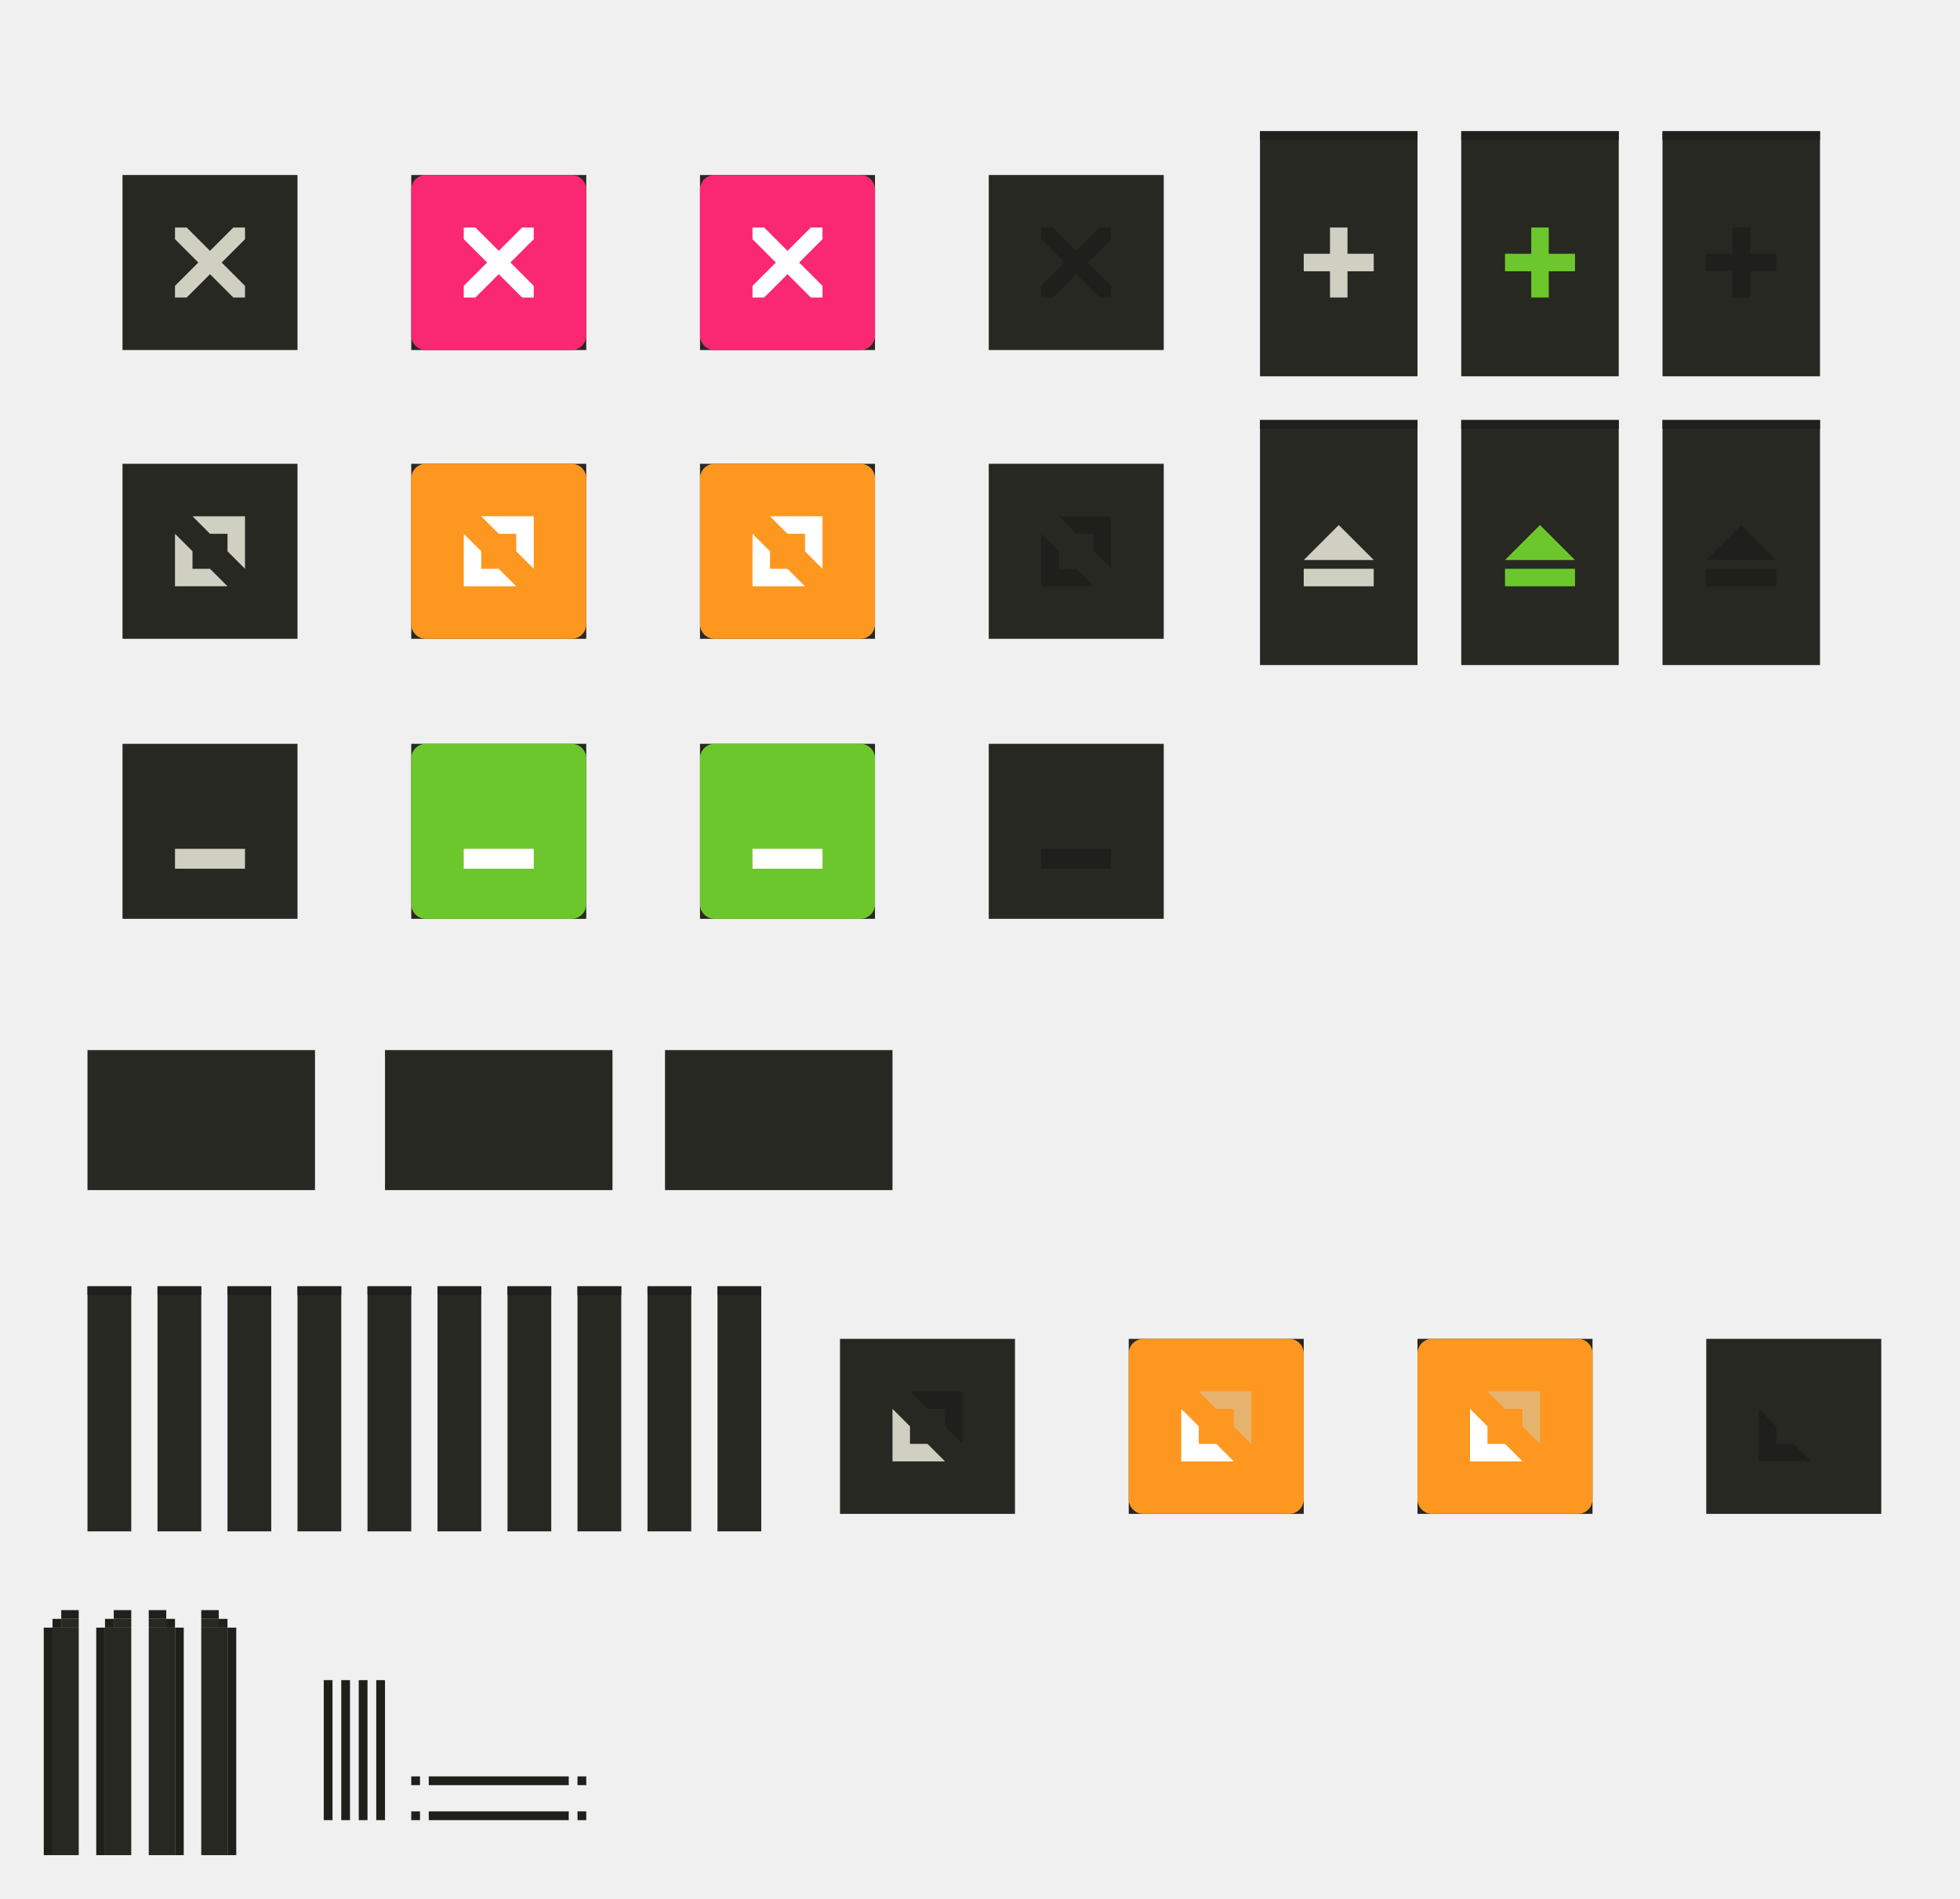
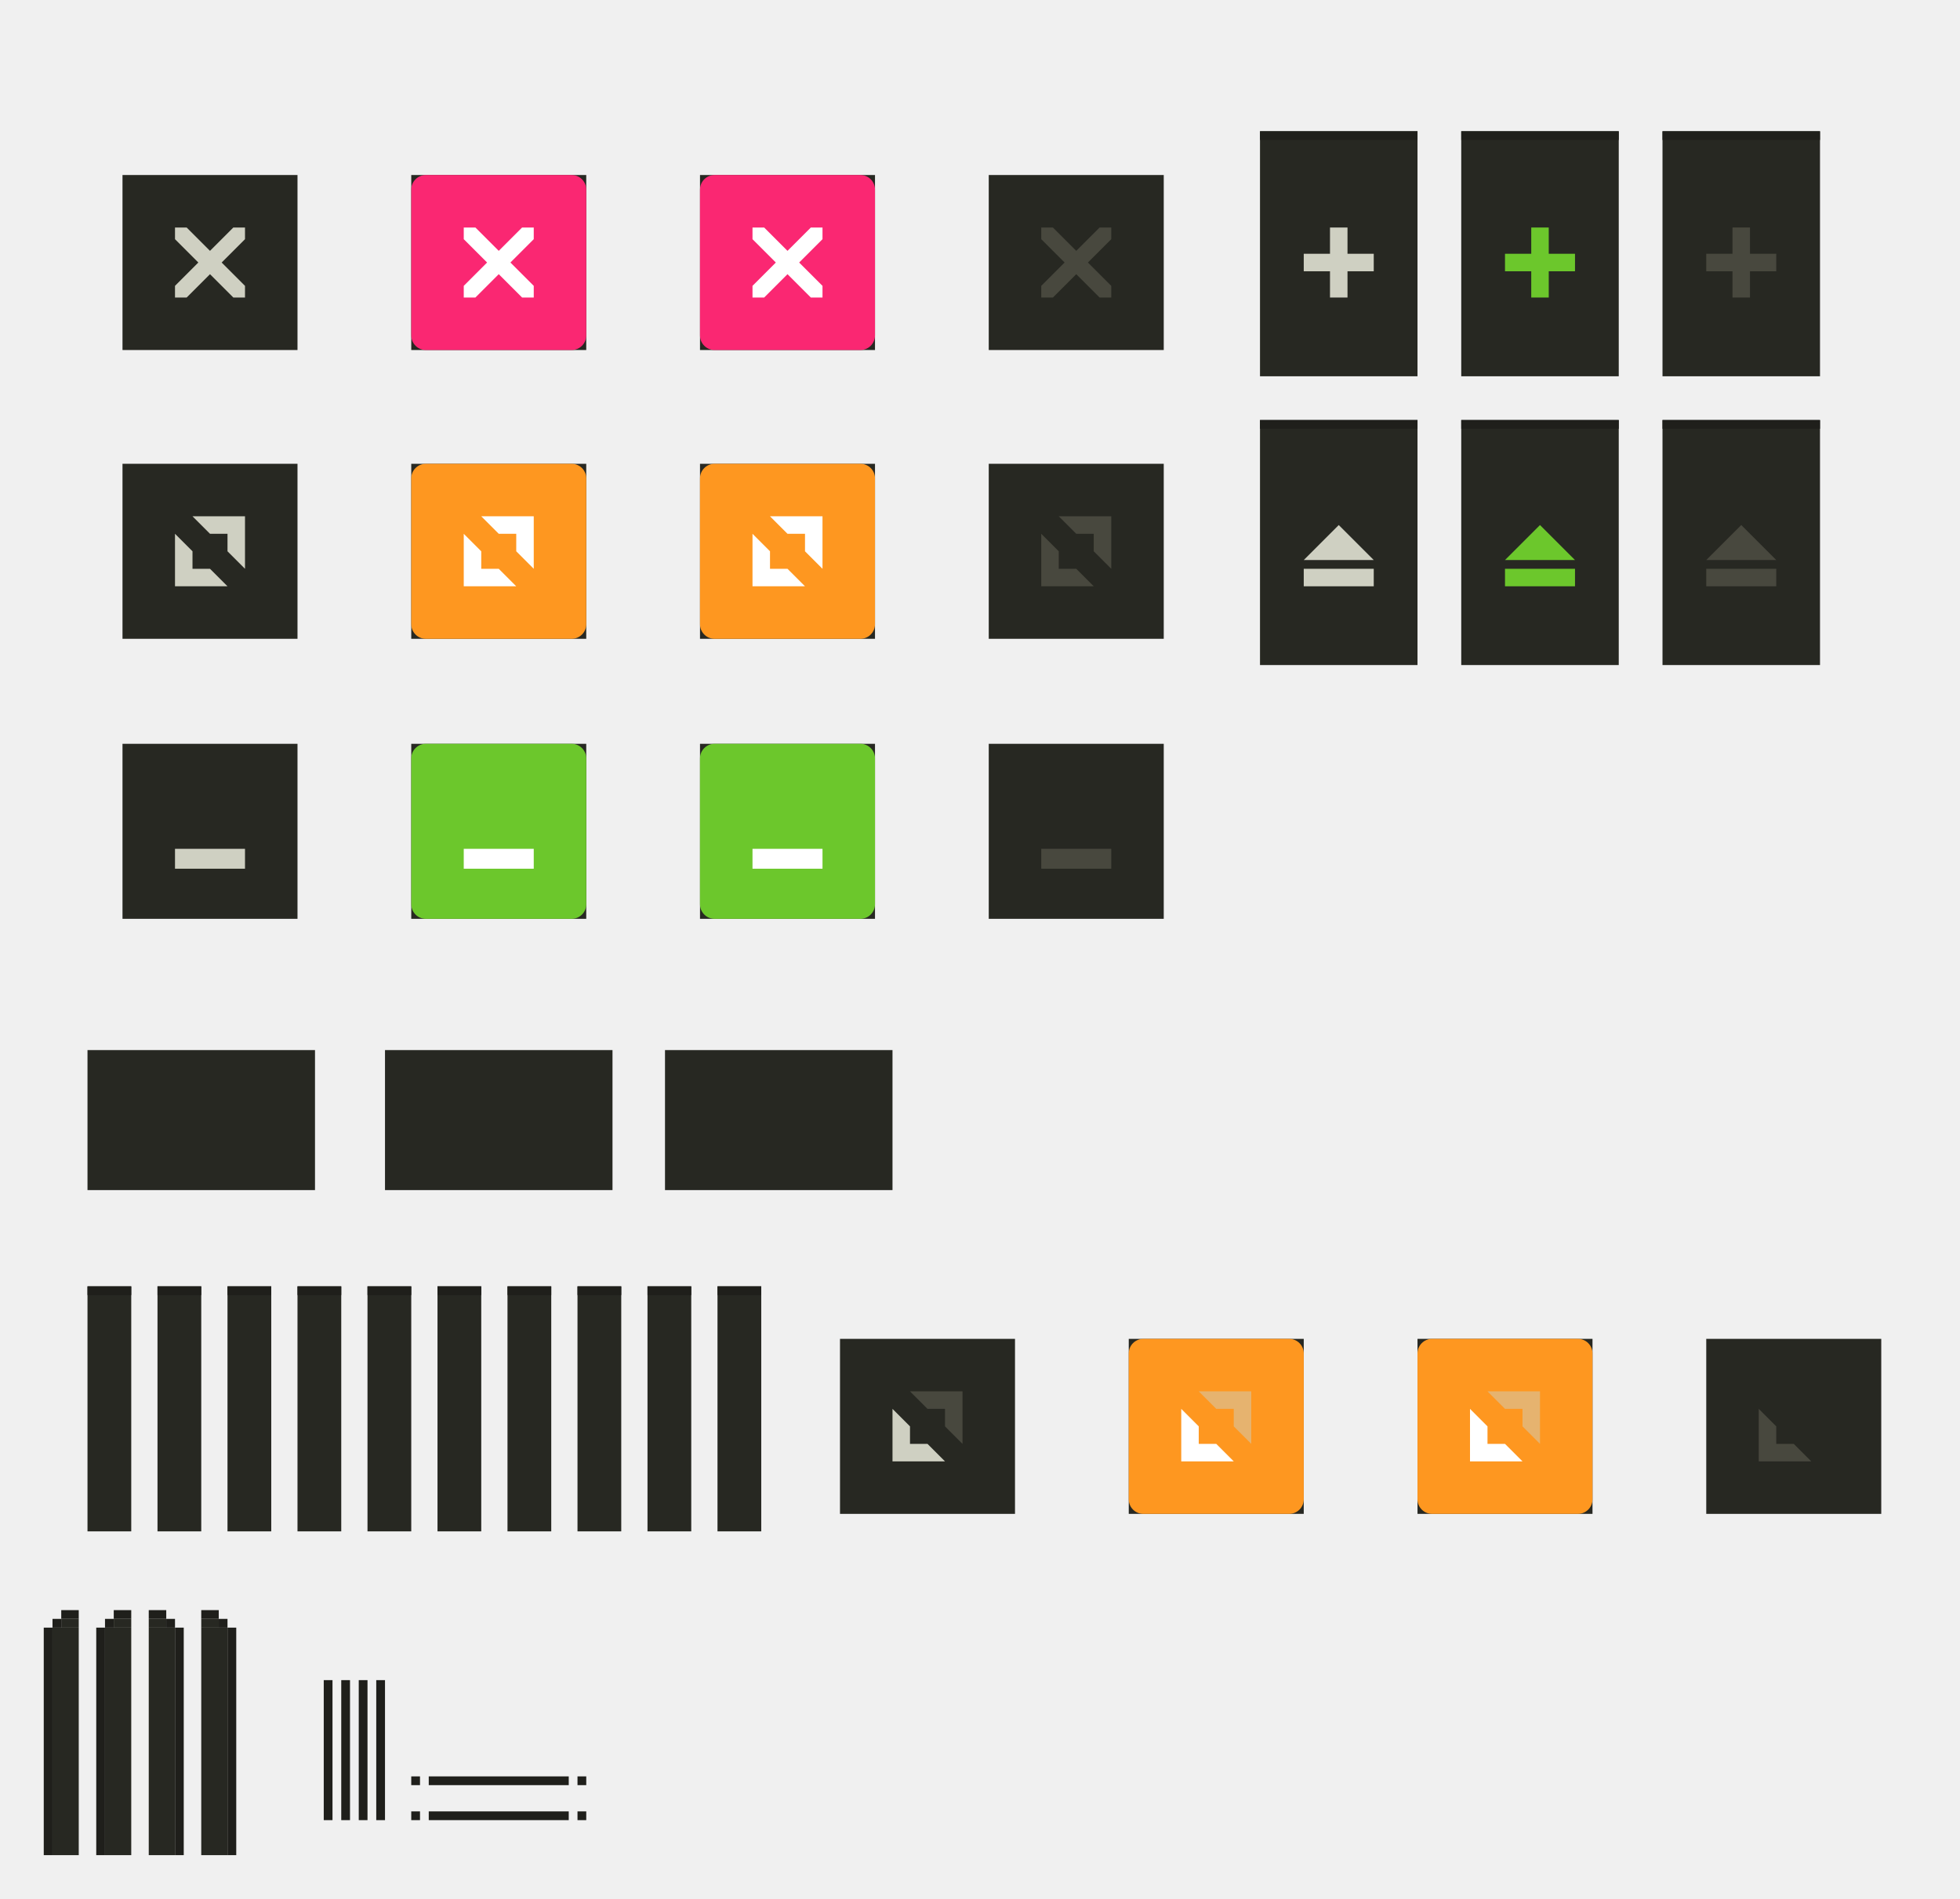
<svg xmlns="http://www.w3.org/2000/svg" xmlns:ns1="http://www.openswatchbook.org/uri/2009/osb" width="224" height="217" viewBox="0 0 224 217" id="svg2" version="1.1">
  <defs id="defs4">
    <linearGradient id="selected_bg_color" ns1:paint="solid">
      <stop style="stop-color:#5294e2;stop-opacity:1;" offset="0" id="stop4407" />
    </linearGradient>
    <linearGradient id="selected_fg_color" ns1:paint="solid">
      <stop style="stop-color:#cfd0c2git;stop-opacity:1;" offset="0" id="stop4402" />
    </linearGradient>
  </defs>
  <g id="layer1" transform="translate(5,-547.3622)">
    <rect y="667.362" x="5" height="16" width="26" id="menu-active" style="opacity:1;fill:#272822;fill-opacity:1;stroke:none;stroke-width:1;stroke-linecap:butt;stroke-linejoin:round;stroke-miterlimit:4;stroke-dasharray:none;stroke-dashoffset:0;stroke-opacity:1" />
    <rect transform="scale(-1,1)" y="739.362" x="-37" height="16" width="1" id="right-active" style="opacity:1;fill:#1f1f1b;fill-opacity:1;stroke:none;stroke-width:1;stroke-linecap:butt;stroke-linejoin:round;stroke-miterlimit:4;stroke-dasharray:none;stroke-dashoffset:0;stroke-opacity:1" />
    <rect transform="scale(-1,1)" y="739.362" x="-39" height="16" width="1" id="right-inactive" style="opacity:1;fill:#1f1f1b;fill-opacity:1;stroke:none;stroke-width:1;stroke-linecap:butt;stroke-linejoin:round;stroke-miterlimit:4;stroke-dasharray:none;stroke-dashoffset:0;stroke-opacity:1" />
    <rect transform="matrix(0,-1,-1,0,0,0)" y="-60" x="-755.362" height="16" width="1" id="bottom-inactive" style="opacity:1;fill:#1f1f1b;fill-opacity:1;stroke:none;stroke-width:0.577;stroke-linecap:butt;stroke-linejoin:round;stroke-miterlimit:4;stroke-dasharray:none;stroke-dashoffset:0;stroke-opacity:1" />
    <rect transform="scale(-1,1)" y="739.362" x="-33" height="16" width="1" id="left-active" style="opacity:1;fill:#1f1f1b;fill-opacity:1;stroke:none;stroke-width:1;stroke-linecap:butt;stroke-linejoin:round;stroke-miterlimit:4;stroke-dasharray:none;stroke-dashoffset:0;stroke-opacity:1" />
    <rect transform="scale(-1,1)" y="739.362" x="-35" height="16" width="1" id="left-inactive" style="opacity:1;fill:#1f1f1b;fill-opacity:1;stroke:none;stroke-width:1;stroke-linecap:butt;stroke-linejoin:round;stroke-miterlimit:4;stroke-dasharray:none;stroke-dashoffset:0;stroke-opacity:1" />
    <rect transform="matrix(0,-1,-1,0,0,0)" y="-60" x="-751.362" height="16" width="1" id="bottom-active" style="opacity:1;fill:#1f1f1b;fill-opacity:1;stroke:none;stroke-width:0.577;stroke-linecap:butt;stroke-linejoin:round;stroke-miterlimit:4;stroke-dasharray:none;stroke-dashoffset:0;stroke-opacity:1" />
    <rect y="750.362" x="42" height="1" width="1" id="bottom-left-active" style="opacity:1;fill:#1f1f1b;fill-opacity:1;stroke:none;stroke-width:1;stroke-miterlimit:4;stroke-dasharray:none;stroke-opacity:0.063" />
    <rect style="opacity:1;fill:#1f1f1b;fill-opacity:1;stroke:none;stroke-width:1;stroke-miterlimit:4;stroke-dasharray:none;stroke-opacity:0.063" id="bottom-left-inactive" width="1" height="1" x="42" y="754.362" />
    <rect style="opacity:1;fill:#1f1f1b;fill-opacity:1;stroke:none;stroke-width:1;stroke-miterlimit:4;stroke-dasharray:none;stroke-opacity:0.063" id="bottom-right-active" width="1" height="1" x="61" y="750.362" />
    <rect y="754.362" x="61" height="1" width="1" id="bottom-right-inactive" style="opacity:1;fill:#1f1f1b;fill-opacity:1;stroke:none;stroke-width:1;stroke-miterlimit:4;stroke-dasharray:none;stroke-opacity:0.063" />
    <g id="close-prelight">
      <rect y="562.362" x="38" height="28" width="28" id="rect277" style="opacity:1;fill:#d6d6d6;fill-opacity:0;stroke:none;stroke-width:1;stroke-linecap:butt;stroke-linejoin:round;stroke-miterlimit:4;stroke-dasharray:none;stroke-dashoffset:0;stroke-opacity:1" />
      <rect style="fill:#272822;fill-opacity:1" id="rect279" width="20" height="20" x="42" y="567.362" />
      <rect style="opacity:1;fill:#fa2772;fill-opacity:1;stroke:none;stroke-width:1;stroke-miterlimit:4;stroke-dasharray:none;stroke-dashoffset:0;stroke-opacity:1" id="rect281" width="20" height="20" x="42" y="567.362" ry="1.667" />
      <path style="fill:#ffffff;fill-opacity:1;stroke:none" d="m 48,573.362 v 1.333 l 2.667,2.667 -2.667,2.667 v 1.333 h 1.333 l 2.667,-2.667 2.667,2.667 h 1.333 v -1.333 l -2.667,-2.667 2.667,-2.667 v -1.333 h -1.333 l -2.667,2.667 -2.667,-2.667 z" id="path283" />
    </g>
    <g id="close-active">
      <rect style="opacity:1;fill:#d6d6d6;fill-opacity:0;stroke:none;stroke-width:1;stroke-linecap:butt;stroke-linejoin:round;stroke-miterlimit:4;stroke-dasharray:none;stroke-dashoffset:0;stroke-opacity:1" id="rect289" width="28" height="28" x="5" y="562.362" />
      <rect style="fill:#272822;fill-opacity:1" id="rect291" width="20" height="20" x="9" y="567.362" />
      <rect ry="1.667" y="567.362" x="9" height="20" width="20" id="rect293" style="opacity:1;fill:#3399ff;fill-opacity:0;stroke:none;stroke-width:1;stroke-miterlimit:4;stroke-dasharray:none;stroke-dashoffset:0;stroke-opacity:1" />
      <path id="path297" d="m 15,573.362 v 1.333 l 2.667,2.667 -2.667,2.667 v 1.333 h 1.333 l 2.667,-2.667 2.667,2.667 h 1.333 v -1.333 l -2.667,-2.667 2.667,-2.667 v -1.333 h -1.333 l -2.667,2.667 -2.667,-2.667 z" style="fill:#cfd0c2;fill-opacity:1;stroke:none" />
    </g>
    <g id="maximize-active">
      <rect style="fill:#272822;fill-opacity:1" id="rect303" width="20" height="20" x="9" y="600.362" />
      <rect y="595.362" x="5" height="28" width="28" id="rect305" style="opacity:1;fill:#d6d6d6;fill-opacity:0;stroke:none;stroke-width:1;stroke-linecap:butt;stroke-linejoin:round;stroke-miterlimit:4;stroke-dasharray:none;stroke-dashoffset:0;stroke-opacity:1" />
      <rect style="opacity:1;fill:#4a90d9;fill-opacity:0;stroke:none;stroke-width:1;stroke-miterlimit:4;stroke-dasharray:none;stroke-dashoffset:0;stroke-opacity:1" id="rect307" width="20" height="20" x="9" y="600.362" ry="1.667" />
      <path style="fill:#cfd0c2;fill-opacity:1;fill-rule:evenodd;stroke:none;stroke-width:1px;stroke-linecap:butt;stroke-linejoin:miter;stroke-opacity:1" d="m 17,606.362 2,2 h 2 v 2 l 2,2 v -6 z m -2,2 v 6 h 6 l -2,-2 h -2 v -2 z" id="path311" />
    </g>
    <g id="maximize-prelight">
      <rect style="fill:#6a6a6a;fill-opacity:0" id="rect317" width="28" height="28" x="38" y="595.362" />
      <rect style="fill:#272822;fill-opacity:1" id="rect319" width="20" height="20" x="42" y="600.362" ry="2.841797e-05" />
      <rect ry="1.667" y="600.362" x="42" height="20" width="20" id="rect321" style="opacity:1;fill:#fe9720;fill-opacity:1;stroke:none;stroke-width:1;stroke-miterlimit:4;stroke-dasharray:none;stroke-dashoffset:0;stroke-opacity:1" />
      <path id="path323" d="m 50,606.362 2,2 h 2 v 2 l 2,2 v -6 z m -2,2 v 6 h 6 l -2,-2 h -2 v -2 z" style="fill:#ffffff;fill-opacity:1;fill-rule:evenodd;stroke:none;stroke-width:1px;stroke-linecap:butt;stroke-linejoin:miter;stroke-opacity:1" />
    </g>
    <g id="hide-active">
      <rect y="627.362" x="5" height="28" width="28" id="rect329" style="opacity:1;fill:#d6d6d6;fill-opacity:0;stroke:none;stroke-width:1;stroke-linecap:butt;stroke-linejoin:round;stroke-miterlimit:4;stroke-dasharray:none;stroke-dashoffset:0;stroke-opacity:1" />
      <rect style="fill:#272822;fill-opacity:1" id="rect331" width="20" height="20" x="9" y="632.362" />
      <rect ry="1.667" y="632.362" x="9" height="20" width="20" id="rect333" style="opacity:1;fill:#4a90d9;fill-opacity:0;stroke:none;stroke-width:1;stroke-miterlimit:4;stroke-dasharray:none;stroke-dashoffset:0;stroke-opacity:1" />
      <rect style="opacity:1;fill:#cfd0c2;fill-opacity:1;stroke:none;stroke-width:1;stroke-miterlimit:4;stroke-dasharray:none;stroke-dashoffset:0;stroke-opacity:1" id="rect337" width="8" height="2.273" x="15" y="644.362" />
    </g>
    <g id="hide-prelight">
      <rect y="627.362" x="38" height="28" width="28" id="rect343" style="opacity:1;fill:#d6d6d6;fill-opacity:0;stroke:none;stroke-width:1;stroke-linecap:butt;stroke-linejoin:round;stroke-miterlimit:4;stroke-dasharray:none;stroke-dashoffset:0;stroke-opacity:1" />
      <rect style="fill:#272822;fill-opacity:1" id="rect345" width="20" height="20" x="42" y="632.362" />
      <rect style="opacity:1;fill:#6cc72c;fill-opacity:1;stroke:none;stroke-width:1;stroke-miterlimit:4;stroke-dasharray:none;stroke-dashoffset:0;stroke-opacity:1" id="rect347" width="20" height="20" x="42" y="632.362" ry="1.667" />
      <rect y="644.362" x="48" height="2.273" width="8" id="rect349" style="opacity:1;fill:#ffffff;fill-opacity:1;stroke:none;stroke-width:1;stroke-miterlimit:4;stroke-dasharray:none;stroke-dashoffset:0;stroke-opacity:1" />
    </g>
    <g id="stick-active">
      <rect style="opacity:1;fill:#272822;fill-opacity:1;stroke:none;stroke-width:0.802;stroke-linecap:butt;stroke-linejoin:round;stroke-miterlimit:4;stroke-dasharray:none;stroke-dashoffset:0;stroke-opacity:1" id="rect355" width="18" height="28" x="139" y="562.362" />
      <rect style="opacity:1;fill:#1f1f1b;fill-opacity:1;stroke:none;stroke-width:0.802;stroke-linecap:butt;stroke-linejoin:round;stroke-miterlimit:4;stroke-dasharray:none;stroke-dashoffset:0;stroke-opacity:1" id="rect357" width="18" height="1" x="139" y="562.362" />
      <g id="g365" transform="translate(-4,9.00001)" style="fill:#cfd0c2;fill-opacity:1">
        <rect y="564.362" x="151" height="8" width="2" id="rect361" style="opacity:1;fill:#cfd0c2;fill-opacity:1;stroke:none;stroke-width:1;stroke-linecap:butt;stroke-linejoin:round;stroke-miterlimit:4;stroke-dasharray:none;stroke-dashoffset:0;stroke-opacity:1" />
        <rect transform="rotate(90)" y="-156" x="567.362" height="8" width="2" id="rect363" style="opacity:1;fill:#cfd0c2;fill-opacity:1;stroke:none;stroke-width:1;stroke-linecap:butt;stroke-linejoin:round;stroke-miterlimit:4;stroke-dasharray:none;stroke-dashoffset:0;stroke-opacity:1" />
      </g>
    </g>
    <g id="stick-pressed">
      <rect y="562.362" x="162" height="28" width="18" id="rect371" style="opacity:1;fill:#272822;fill-opacity:1;stroke:none;stroke-width:0.802;stroke-linecap:butt;stroke-linejoin:round;stroke-miterlimit:4;stroke-dasharray:none;stroke-dashoffset:0;stroke-opacity:1" />
      <rect y="562.362" x="162" height="1" width="18" id="rect373" style="opacity:1;fill:#1f1f1b;fill-opacity:1;stroke:none;stroke-width:0.802;stroke-linecap:butt;stroke-linejoin:round;stroke-miterlimit:4;stroke-dasharray:none;stroke-dashoffset:0;stroke-opacity:1" />
      <g id="g381" transform="translate(19,9.00001)" style="fill:#6cc72c;fill-opacity:1">
        <rect y="564.362" x="151" height="8" width="2" id="rect377" style="opacity:1;fill:#6cc72c;fill-opacity:1;stroke:none;stroke-width:1;stroke-linecap:butt;stroke-linejoin:round;stroke-miterlimit:4;stroke-dasharray:none;stroke-dashoffset:0;stroke-opacity:1" />
        <rect transform="rotate(90)" y="-156" x="567.362" height="8" width="2" id="rect379" style="opacity:1;fill:#6cc72c;fill-opacity:1;stroke:none;stroke-width:1;stroke-linecap:butt;stroke-linejoin:round;stroke-miterlimit:4;stroke-dasharray:none;stroke-dashoffset:0;stroke-opacity:1" />
      </g>
    </g>
    <g id="stick-inactive">
      <rect y="562.362" x="185" height="28" width="18" id="rect387" style="opacity:1;fill:#272822;fill-opacity:1;stroke:none;stroke-width:0.802;stroke-linecap:butt;stroke-linejoin:round;stroke-miterlimit:4;stroke-dasharray:none;stroke-dashoffset:0;stroke-opacity:1" />
      <rect y="562.362" x="185" height="1" width="18" id="rect389" style="opacity:1;fill:#1f1f1b;fill-opacity:1;stroke:none;stroke-width:0.802;stroke-linecap:butt;stroke-linejoin:round;stroke-miterlimit:4;stroke-dasharray:none;stroke-dashoffset:0;stroke-opacity:1" />
-       <g id="g397" transform="translate(42,9.00001)" style="fill:#1f1f1b;fill-opacity:1">
-         <rect y="564.362" x="151" height="8" width="2" id="rect393" style="opacity:1;fill:#1f1f1b;fill-opacity:1;stroke:none;stroke-width:1;stroke-linecap:butt;stroke-linejoin:round;stroke-miterlimit:4;stroke-dasharray:none;stroke-dashoffset:0;stroke-opacity:1" />
-         <rect transform="rotate(90)" y="-156" x="567.362" height="8" width="2" id="rect395" style="opacity:1;fill:#1f1f1b;fill-opacity:1;stroke:none;stroke-width:1;stroke-linecap:butt;stroke-linejoin:round;stroke-miterlimit:4;stroke-dasharray:none;stroke-dashoffset:0;stroke-opacity:1" />
+       <g id="g397" transform="translate(42,9.00001)" style="fill:#48483e;fill-opacity:1">
+         <rect y="564.362" x="151" height="8" width="2" id="rect393" style="opacity:1;fill:#48483e;fill-opacity:1;stroke:none;stroke-width:1;stroke-linecap:butt;stroke-linejoin:round;stroke-miterlimit:4;stroke-dasharray:none;stroke-dashoffset:0;stroke-opacity:1" />
+         <rect transform="rotate(90)" y="-156" x="567.362" height="8" width="2" id="rect395" style="opacity:1;fill:#48483e;fill-opacity:1;stroke:none;stroke-width:1;stroke-linecap:butt;stroke-linejoin:round;stroke-miterlimit:4;stroke-dasharray:none;stroke-dashoffset:0;stroke-opacity:1" />
      </g>
    </g>
    <g id="shade-active">
      <rect style="opacity:1;fill:#272822;fill-opacity:1;stroke:none;stroke-width:0.802;stroke-linecap:butt;stroke-linejoin:round;stroke-miterlimit:4;stroke-dasharray:none;stroke-dashoffset:0;stroke-opacity:1" id="rect403" width="18" height="28" x="139" y="595.362" />
      <rect style="opacity:1;fill:#1f1f1b;fill-opacity:1;stroke:none;stroke-width:0.802;stroke-linecap:butt;stroke-linejoin:round;stroke-miterlimit:4;stroke-dasharray:none;stroke-dashoffset:0;stroke-opacity:1" id="rect405" width="18" height="1" x="139" y="595.362" />
      <g id="g413" transform="translate(-6,4.999988)" style="fill:#cfd0c2;fill-opacity:1">
        <rect style="opacity:1;fill:#cfd0c2;fill-opacity:1;stroke:none;stroke-width:1;stroke-linecap:butt;stroke-linejoin:round;stroke-miterlimit:4;stroke-dasharray:none;stroke-dashoffset:0;stroke-opacity:1" id="rect409" width="2" height="8" x="607.362" y="-158" transform="rotate(90)" />
        <path id="path411" d="m 154,602.362 4,4 h -8 z" style="opacity:1;fill:#cfd0c2;fill-opacity:1;stroke:none;stroke-width:1;stroke-linecap:butt;stroke-linejoin:round;stroke-miterlimit:4;stroke-dasharray:none;stroke-dashoffset:0;stroke-opacity:1" />
      </g>
    </g>
    <g id="shade-pressed">
      <rect y="595.362" x="162" height="28" width="18" id="rect419" style="opacity:1;fill:#272822;fill-opacity:1;stroke:none;stroke-width:0.802;stroke-linecap:butt;stroke-linejoin:round;stroke-miterlimit:4;stroke-dasharray:none;stroke-dashoffset:0;stroke-opacity:1" />
      <rect y="595.362" x="162" height="1" width="18" id="rect421" style="opacity:1;fill:#1f1f1b;fill-opacity:1;stroke:none;stroke-width:0.802;stroke-linecap:butt;stroke-linejoin:round;stroke-miterlimit:4;stroke-dasharray:none;stroke-dashoffset:0;stroke-opacity:1" />
      <g id="g429" transform="translate(17,4.999988)" style="fill:#6cc72c;fill-opacity:1">
        <rect style="opacity:1;fill:#6cc72c;fill-opacity:1;stroke:none;stroke-width:1;stroke-linecap:butt;stroke-linejoin:round;stroke-miterlimit:4;stroke-dasharray:none;stroke-dashoffset:0;stroke-opacity:1" id="rect425" width="2" height="8" x="607.362" y="-158" transform="rotate(90)" />
        <path id="path427" d="m 154,602.362 4,4 h -8 z" style="opacity:1;fill:#6cc72c;fill-opacity:1;stroke:none;stroke-width:1;stroke-linecap:butt;stroke-linejoin:round;stroke-miterlimit:4;stroke-dasharray:none;stroke-dashoffset:0;stroke-opacity:1" />
      </g>
    </g>
    <g id="shade-inactive">
      <rect y="595.362" x="185" height="28" width="18" id="rect435" style="opacity:1;fill:#272822;fill-opacity:1;stroke:none;stroke-width:0.802;stroke-linecap:butt;stroke-linejoin:round;stroke-miterlimit:4;stroke-dasharray:none;stroke-dashoffset:0;stroke-opacity:1" />
      <rect y="595.362" x="185" height="1" width="18" id="rect437" style="opacity:1;fill:#1f1f1b;fill-opacity:1;stroke:none;stroke-width:0.802;stroke-linecap:butt;stroke-linejoin:round;stroke-miterlimit:4;stroke-dasharray:none;stroke-dashoffset:0;stroke-opacity:1" />
-       <g id="g445" transform="translate(40,4.999988)" style="fill:#1f1f1b;fill-opacity:1">
-         <rect style="opacity:1;fill:#1f1f1b;fill-opacity:1;stroke:none;stroke-width:1;stroke-linecap:butt;stroke-linejoin:round;stroke-miterlimit:4;stroke-dasharray:none;stroke-dashoffset:0;stroke-opacity:1" id="rect441" width="2" height="8" x="607.362" y="-158" transform="rotate(90)" />
-         <path id="path443" d="m 154,602.362 4,4 h -8 z" style="opacity:1;fill:#1f1f1b;fill-opacity:1;stroke:none;stroke-width:1;stroke-linecap:butt;stroke-linejoin:round;stroke-miterlimit:4;stroke-dasharray:none;stroke-dashoffset:0;stroke-opacity:1" />
+       <g id="g445" transform="translate(40,4.999988)" style="fill:#48483e;fill-opacity:1">
+         <rect style="opacity:1;fill:#48483e;fill-opacity:1;stroke:none;stroke-width:1;stroke-linecap:butt;stroke-linejoin:round;stroke-miterlimit:4;stroke-dasharray:none;stroke-dashoffset:0;stroke-opacity:1" id="rect441" width="2" height="8" x="607.362" y="-158" transform="rotate(90)" />
+         <path id="path443" d="m 154,602.362 4,4 h -8 z" style="opacity:1;fill:#48483e;fill-opacity:1;stroke:none;stroke-width:1;stroke-linecap:butt;stroke-linejoin:round;stroke-miterlimit:4;stroke-dasharray:none;stroke-dashoffset:0;stroke-opacity:1" />
      </g>
    </g>
    <g id="title-1-active">
      <rect style="opacity:1;fill:#272822;fill-opacity:1;stroke:none;stroke-width:0.423;stroke-linecap:butt;stroke-linejoin:round;stroke-miterlimit:4;stroke-dasharray:none;stroke-dashoffset:0;stroke-opacity:1" id="rect487" width="5" height="28" x="5" y="694.362" />
      <rect style="opacity:1;fill:#1f1f1b;fill-opacity:1;stroke:none;stroke-width:0.423;stroke-linecap:butt;stroke-linejoin:round;stroke-miterlimit:4;stroke-dasharray:none;stroke-dashoffset:0;stroke-opacity:1" id="rect489" width="5" height="1" x="5" y="694.362" />
    </g>
    <g id="title-2-active">
      <rect y="694.362" x="13" height="28" width="5" id="rect495" style="opacity:1;fill:#272822;fill-opacity:1;stroke:none;stroke-width:0.423;stroke-linecap:butt;stroke-linejoin:round;stroke-miterlimit:4;stroke-dasharray:none;stroke-dashoffset:0;stroke-opacity:1" />
      <rect y="694.362" x="13" height="1" width="5" id="rect497" style="opacity:1;fill:#1f1f1b;fill-opacity:1;stroke:none;stroke-width:0.423;stroke-linecap:butt;stroke-linejoin:round;stroke-miterlimit:4;stroke-dasharray:none;stroke-dashoffset:0;stroke-opacity:1" />
    </g>
    <g id="title-3-active">
      <rect style="opacity:1;fill:#272822;fill-opacity:1;stroke:none;stroke-width:0.423;stroke-linecap:butt;stroke-linejoin:round;stroke-miterlimit:4;stroke-dasharray:none;stroke-dashoffset:0;stroke-opacity:1" id="rect503" width="5" height="28" x="21" y="694.362" />
      <rect style="opacity:1;fill:#1f1f1b;fill-opacity:1;stroke:none;stroke-width:0.423;stroke-linecap:butt;stroke-linejoin:round;stroke-miterlimit:4;stroke-dasharray:none;stroke-dashoffset:0;stroke-opacity:1" id="rect505" width="5" height="1" x="21" y="694.362" />
    </g>
    <g id="title-4-active">
      <rect y="694.362" x="29" height="28" width="5" id="rect511" style="opacity:1;fill:#272822;fill-opacity:1;stroke:none;stroke-width:0.423;stroke-linecap:butt;stroke-linejoin:round;stroke-miterlimit:4;stroke-dasharray:none;stroke-dashoffset:0;stroke-opacity:1" />
      <rect y="694.362" x="29" height="1" width="5" id="rect513" style="opacity:1;fill:#1f1f1b;fill-opacity:1;stroke:none;stroke-width:0.423;stroke-linecap:butt;stroke-linejoin:round;stroke-miterlimit:4;stroke-dasharray:none;stroke-dashoffset:0;stroke-opacity:1" />
    </g>
    <g id="title-5-active">
      <rect style="opacity:1;fill:#272822;fill-opacity:1;stroke:none;stroke-width:0.423;stroke-linecap:butt;stroke-linejoin:round;stroke-miterlimit:4;stroke-dasharray:none;stroke-dashoffset:0;stroke-opacity:1" id="rect519" width="5" height="28" x="37" y="694.362" />
      <rect style="opacity:1;fill:#1f1f1b;fill-opacity:1;stroke:none;stroke-width:0.423;stroke-linecap:butt;stroke-linejoin:round;stroke-miterlimit:4;stroke-dasharray:none;stroke-dashoffset:0;stroke-opacity:1" id="rect521" width="5" height="1" x="37" y="694.362" />
    </g>
    <g id="title-1-inactive">
      <rect y="694.362" x="45" height="28" width="5" id="rect527" style="opacity:1;fill:#272822;fill-opacity:1;stroke:none;stroke-width:0.423;stroke-linecap:butt;stroke-linejoin:round;stroke-miterlimit:4;stroke-dasharray:none;stroke-dashoffset:0;stroke-opacity:1" />
      <rect y="694.362" x="45" height="1" width="5" id="rect529" style="opacity:1;fill:#1f1f1b;fill-opacity:1;stroke:none;stroke-width:0.423;stroke-linecap:butt;stroke-linejoin:round;stroke-miterlimit:4;stroke-dasharray:none;stroke-dashoffset:0;stroke-opacity:1" />
    </g>
    <g id="title-2-inactive">
      <rect style="opacity:1;fill:#272822;fill-opacity:1;stroke:none;stroke-width:0.423;stroke-linecap:butt;stroke-linejoin:round;stroke-miterlimit:4;stroke-dasharray:none;stroke-dashoffset:0;stroke-opacity:1" id="rect535" width="5" height="28" x="53" y="694.362" />
      <rect style="opacity:1;fill:#1f1f1b;fill-opacity:1;stroke:none;stroke-width:0.423;stroke-linecap:butt;stroke-linejoin:round;stroke-miterlimit:4;stroke-dasharray:none;stroke-dashoffset:0;stroke-opacity:1" id="rect537" width="5" height="1" x="53" y="694.362" />
    </g>
    <g id="title-3-inactive">
      <rect y="694.362" x="61" height="28" width="5" id="rect543" style="opacity:1;fill:#272822;fill-opacity:1;stroke:none;stroke-width:0.423;stroke-linecap:butt;stroke-linejoin:round;stroke-miterlimit:4;stroke-dasharray:none;stroke-dashoffset:0;stroke-opacity:1" />
      <rect y="694.362" x="61" height="1" width="5" id="rect545" style="opacity:1;fill:#1f1f1b;fill-opacity:1;stroke:none;stroke-width:0.423;stroke-linecap:butt;stroke-linejoin:round;stroke-miterlimit:4;stroke-dasharray:none;stroke-dashoffset:0;stroke-opacity:1" />
    </g>
    <g id="title-4-inactive">
      <rect style="opacity:1;fill:#272822;fill-opacity:1;stroke:none;stroke-width:0.423;stroke-linecap:butt;stroke-linejoin:round;stroke-miterlimit:4;stroke-dasharray:none;stroke-dashoffset:0;stroke-opacity:1" id="rect551" width="5" height="28" x="69" y="694.362" />
      <rect style="opacity:1;fill:#1f1f1b;fill-opacity:1;stroke:none;stroke-width:0.423;stroke-linecap:butt;stroke-linejoin:round;stroke-miterlimit:4;stroke-dasharray:none;stroke-dashoffset:0;stroke-opacity:1" id="rect553" width="5" height="1" x="69" y="694.362" />
    </g>
    <g id="title-5-inactive">
      <rect y="694.362" x="77" height="28" width="5" id="rect559" style="opacity:1;fill:#272822;fill-opacity:1;stroke:none;stroke-width:0.423;stroke-linecap:butt;stroke-linejoin:round;stroke-miterlimit:4;stroke-dasharray:none;stroke-dashoffset:0;stroke-opacity:1" />
      <rect y="694.362" x="77" height="1" width="5" id="rect561" style="opacity:1;fill:#1f1f1b;fill-opacity:1;stroke:none;stroke-width:0.423;stroke-linecap:butt;stroke-linejoin:round;stroke-miterlimit:4;stroke-dasharray:none;stroke-dashoffset:0;stroke-opacity:1" />
    </g>
    <g id="top-left-active">
      <rect transform="scale(-1,1)" style="fill:#272822;fill-opacity:1;stroke-width:1.041" id="rect603" width="3" height="26" x="-4" y="733.362" />
      <rect transform="scale(-1,1)" style="fill:#272822;fill-opacity:1" id="rect605" width="2" height="1" x="-4" y="732.362" />
      <rect transform="scale(-1,1)" style="fill:#1f1f1b;fill-opacity:1" id="rect607" width="1" height="1" x="-2" y="732.362" />
      <rect transform="scale(-1,1)" style="fill:#1f1f1b;fill-opacity:1" id="rect609" width="2" height="1" x="-4" y="731.362" />
      <rect transform="scale(-1,1)" style="fill:#1f1f1b;fill-opacity:1;stroke-width:1.041" id="rect611" width="1" height="26" x="-1" y="733.362" />
    </g>
    <g id="maximize-pressed">
      <rect y="595.362" x="71" height="28" width="28" id="rect1622" style="fill:#6a6a6a;fill-opacity:0" />
      <rect ry="2.841797e-05" y="600.362" x="75" height="20" width="20" id="rect1624" style="fill:#272822;fill-opacity:1" />
      <rect style="opacity:1;fill:#fe9720;fill-opacity:1;stroke:none;stroke-width:1;stroke-miterlimit:4;stroke-dasharray:none;stroke-dashoffset:0;stroke-opacity:1" id="rect1626" width="20" height="20" x="75" y="600.362" ry="1.667" />
      <path style="fill:#ffffff;fill-opacity:1;fill-rule:evenodd;stroke:none;stroke-width:1px;stroke-linecap:butt;stroke-linejoin:miter;stroke-opacity:1" d="m 83,606.362 2,2 h 2 v 2 l 2,2 v -6 z m -2,2 v 6 h 6 l -2,-2 h -2 v -2 z" id="path1628" />
    </g>
-     <g id="maximize-inactive" transform="translate(-246.7803,9.949768)">
-       <rect y="590.412" x="354.78" height="20" width="20" id="rect1632" style="fill:#272822;fill-opacity:1" />
-       <rect style="opacity:1;fill:#d6d6d6;fill-opacity:0;stroke:none;stroke-width:1;stroke-linecap:butt;stroke-linejoin:round;stroke-miterlimit:4;stroke-dasharray:none;stroke-dashoffset:0;stroke-opacity:1" id="rect1634" width="28" height="28" x="350.78" y="585.412" />
-       <rect ry="1.667" y="590.413" x="354.78" height="20" width="20" id="rect1636" style="opacity:1;fill:#4a90d9;fill-opacity:0;stroke:none;stroke-width:1;stroke-miterlimit:4;stroke-dasharray:none;stroke-dashoffset:0;stroke-opacity:1" />
-       <path id="path1638" d="m 362.78,596.412 2,2 h 2 v 2 l 2,2 v -6 z m -2,2 v 6 h 6 l -2,-2 h -2 v -2 z" style="fill:#1f1f1b;fill-opacity:1;fill-rule:evenodd;stroke:none;stroke-width:1px;stroke-linecap:butt;stroke-linejoin:miter;stroke-opacity:1" />
-     </g>
-     <g id="close-inactive" transform="translate(-246.7803,9.949768)">
-       <rect y="552.412" x="350.78" height="28" width="28" id="rect1574" style="opacity:1;fill:#d6d6d6;fill-opacity:0;stroke:none;stroke-width:1;stroke-linecap:butt;stroke-linejoin:round;stroke-miterlimit:4;stroke-dasharray:none;stroke-dashoffset:0;stroke-opacity:1" />
-       <rect y="557.412" x="354.78" height="20" width="20" id="rect1576" style="fill:#272822;fill-opacity:1" />
-       <rect style="opacity:1;fill:#3399ff;fill-opacity:0;stroke:none;stroke-width:1;stroke-miterlimit:4;stroke-dasharray:none;stroke-dashoffset:0;stroke-opacity:1" id="rect1578" width="20" height="20" x="354.78" y="557.412" ry="1.667" />
-       <path style="fill:#1f1f1b;fill-opacity:1;stroke:none" d="m 360.78,563.412 v 1.333 l 2.667,2.667 -2.667,2.667 v 1.333 h 1.333 l 2.667,-2.667 2.667,2.667 h 1.333 v -1.333 l -2.667,-2.667 2.667,-2.667 v -1.333 h -1.333 l -2.667,2.667 -2.667,-2.667 z" id="path1580" />
+     <g id="maximize-inactive">
+       <rect y="600.362" x="108" height="20" width="20" id="rect1632" style="fill:#272822;fill-opacity:1" />
+       <rect style="opacity:1;fill:#d6d6d6;fill-opacity:0;stroke:none;stroke-width:1;stroke-linecap:butt;stroke-linejoin:round;stroke-miterlimit:4;stroke-dasharray:none;stroke-dashoffset:0;stroke-opacity:1" id="rect1634" width="28" height="28" x="104" y="595.362" />
+       <rect ry="1.667" y="600.362" x="108" height="20" width="20" id="rect1636" style="opacity:1;fill:#4a90d9;fill-opacity:0;stroke:none;stroke-width:1;stroke-miterlimit:4;stroke-dasharray:none;stroke-dashoffset:0;stroke-opacity:1" />
+       <path id="path1638" d="m 116,606.362 2,2 h 2 v 2 l 2,2 v -6 z m -2,2 v 6 h 6 l -2,-2 h -2 v -2 z" style="fill:#48483e;fill-opacity:1;fill-rule:evenodd;stroke:none;stroke-width:1px;stroke-linecap:butt;stroke-linejoin:miter;stroke-opacity:1" />
+     </g>
+     <g id="close-inactive">
+       <rect y="562.362" x="104" height="28" width="28" id="rect1574" style="opacity:1;fill:#d6d6d6;fill-opacity:0;stroke:none;stroke-width:1;stroke-linecap:butt;stroke-linejoin:round;stroke-miterlimit:4;stroke-dasharray:none;stroke-dashoffset:0;stroke-opacity:1" />
+       <rect y="567.362" x="108" height="20" width="20" id="rect1576" style="fill:#272822;fill-opacity:1" />
+       <rect style="opacity:1;fill:#3399ff;fill-opacity:0;stroke:none;stroke-width:1;stroke-miterlimit:4;stroke-dasharray:none;stroke-dashoffset:0;stroke-opacity:1" id="rect1578" width="20" height="20" x="108" y="567.362" ry="1.667" />
+       <path style="fill:#48483e;fill-opacity:1;stroke:none" d="m 114,573.362 v 1.333 l 2.667,2.667 -2.667,2.667 v 1.333 h 1.333 l 2.667,-2.667 2.667,2.667 h 1.333 v -1.333 l -2.667,-2.667 2.667,-2.667 v -1.333 h -1.333 l -2.667,2.667 -2.667,-2.667 z" id="path1580" />
    </g>
    <g id="close-pressed">
      <rect style="opacity:1;fill:#d6d6d6;fill-opacity:0;stroke:none;stroke-width:1;stroke-linecap:butt;stroke-linejoin:round;stroke-miterlimit:4;stroke-dasharray:none;stroke-dashoffset:0;stroke-opacity:1" id="rect1564" width="28" height="28" x="71" y="562.362" />
      <rect y="567.362" x="75" height="20" width="20" id="rect1566" style="fill:#272822;fill-opacity:1" />
      <rect ry="1.667" y="567.362" x="75" height="20" width="20" id="rect1568" style="opacity:1;fill:#fa2772;fill-opacity:1;stroke:none;stroke-width:1;stroke-miterlimit:4;stroke-dasharray:none;stroke-dashoffset:0;stroke-opacity:1" />
      <path id="path1570" d="m 81,573.362 v 1.333 l 2.667,2.667 -2.667,2.667 v 1.333 h 1.333 l 2.667,-2.667 2.667,2.667 h 1.333 v -1.333 l -2.667,-2.667 2.667,-2.667 v -1.333 h -1.333 l -2.667,2.667 -2.667,-2.667 z" style="fill:#ffffff;fill-opacity:1;stroke:none" />
    </g>
    <g id="hide-pressed">
      <rect style="opacity:1;fill:#d6d6d6;fill-opacity:0;stroke:none;stroke-width:1;stroke-linecap:butt;stroke-linejoin:round;stroke-miterlimit:4;stroke-dasharray:none;stroke-dashoffset:0;stroke-opacity:1" id="rect1680" width="28" height="28" x="71" y="627.362" />
      <rect y="632.362" x="75" height="20" width="20" id="rect1682" style="fill:#272822;fill-opacity:1" />
      <rect ry="1.667" y="632.362" x="75" height="20" width="20" id="rect1684" style="opacity:1;fill:#6cc72c;fill-opacity:1;stroke:none;stroke-width:1;stroke-miterlimit:4;stroke-dasharray:none;stroke-dashoffset:0;stroke-opacity:1" />
      <rect style="opacity:1;fill:#ffffff;fill-opacity:1;stroke:none;stroke-width:1;stroke-miterlimit:4;stroke-dasharray:none;stroke-dashoffset:0;stroke-opacity:1" id="rect1686" width="8" height="2.273" x="81" y="644.362" />
    </g>
-     <g id="hide-inactive" transform="translate(-246.7803,9.949768)">
-       <rect style="opacity:1;fill:#d6d6d6;fill-opacity:0;stroke:none;stroke-width:1;stroke-linecap:butt;stroke-linejoin:round;stroke-miterlimit:4;stroke-dasharray:none;stroke-dashoffset:0;stroke-opacity:1" id="rect1690" width="28" height="28" x="350.78" y="617.412" />
-       <rect y="622.412" x="354.78" height="20" width="20" id="rect1692" style="fill:#272822;fill-opacity:1" />
-       <rect style="opacity:1;fill:#4a90d9;fill-opacity:0;stroke:none;stroke-width:1;stroke-miterlimit:4;stroke-dasharray:none;stroke-dashoffset:0;stroke-opacity:1" id="rect1694" width="20" height="20" x="354.78" y="622.412" ry="1.667" />
-       <rect y="634.412" x="360.78" height="2.273" width="8" id="rect1696" style="opacity:1;fill:#1f1f1b;fill-opacity:1;stroke:none;stroke-width:1;stroke-miterlimit:4;stroke-dasharray:none;stroke-dashoffset:0;stroke-opacity:1" />
+     <g id="hide-inactive">
+       <rect style="opacity:1;fill:#d6d6d6;fill-opacity:0;stroke:none;stroke-width:1;stroke-linecap:butt;stroke-linejoin:round;stroke-miterlimit:4;stroke-dasharray:none;stroke-dashoffset:0;stroke-opacity:1" id="rect1690" width="28" height="28" x="104" y="627.362" />
+       <rect y="632.362" x="108" height="20" width="20" id="rect1692" style="fill:#272822;fill-opacity:1" />
+       <rect style="opacity:1;fill:#4a90d9;fill-opacity:0;stroke:none;stroke-width:1;stroke-miterlimit:4;stroke-dasharray:none;stroke-dashoffset:0;stroke-opacity:1" id="rect1694" width="20" height="20" x="108" y="632.362" ry="1.667" />
+       <rect y="644.362" x="114" height="2.273" width="8" id="rect1696" style="opacity:1;fill:#48483e;fill-opacity:1;stroke:none;stroke-width:1;stroke-miterlimit:4;stroke-dasharray:none;stroke-dashoffset:0;stroke-opacity:1" />
    </g>
    <g id="maximize-toggled-active">
      <rect y="700.362" x="91" height="20" width="20" id="rect1810" style="fill:#272822;fill-opacity:1" />
      <rect style="opacity:1;fill:#d6d6d6;fill-opacity:0;stroke:none;stroke-width:1;stroke-linecap:butt;stroke-linejoin:round;stroke-miterlimit:4;stroke-dasharray:none;stroke-dashoffset:0;stroke-opacity:1" id="rect1812" width="28" height="28" x="87" y="695.362" />
      <rect ry="1.667" y="700.362" x="91" height="20" width="20" id="rect1814" style="opacity:1;fill:#4a90d9;fill-opacity:0;stroke:none;stroke-width:1;stroke-miterlimit:4;stroke-dasharray:none;stroke-dashoffset:0;stroke-opacity:1" />
-       <path id="path1872" d="m 99,706.363 2,2 h 2 v 2 l 2,2 v -6 z" style="fill:#1f1f1b;fill-opacity:1;stroke:none;stroke-width:1px;stroke-linecap:butt;stroke-linejoin:miter;stroke-opacity:1" />
+       <path id="path1872" d="m 99,706.363 2,2 h 2 v 2 l 2,2 v -6 z" style="fill:#48483e;fill-opacity:1;stroke:none;stroke-width:1px;stroke-linecap:butt;stroke-linejoin:miter;stroke-opacity:1" />
      <path id="path1868" d="m 97,708.363 v 6 h 6 l -2,-2 h -2 v -2 z" style="fill:#cfd0c2;fill-opacity:1;fill-rule:evenodd;stroke:none;stroke-width:1px;stroke-linecap:butt;stroke-linejoin:miter;stroke-opacity:1" />
    </g>
    <rect style="opacity:1;fill:#272822;fill-opacity:1;stroke:none;stroke-width:1;stroke-linecap:butt;stroke-linejoin:round;stroke-miterlimit:4;stroke-dasharray:none;stroke-dashoffset:0;stroke-opacity:1" id="menu-pressed" width="26" height="16" x="39" y="667.362" />
    <rect y="667.362" x="71" height="16" width="26" id="menu-inactive" style="opacity:1;fill:#272822;fill-opacity:1;stroke:none;stroke-width:1;stroke-linecap:butt;stroke-linejoin:round;stroke-miterlimit:4;stroke-dasharray:none;stroke-dashoffset:0;stroke-opacity:1" />
    <g id="maximize-toggled-prelight">
      <rect y="695.362" x="120" height="28" width="28" id="rect1820" style="fill:#6a6a6a;fill-opacity:0" />
      <rect ry="2.841797e-05" y="700.362" x="124" height="20" width="20" id="rect1822" style="fill:#272822;fill-opacity:1" />
      <rect style="opacity:1;fill:#fe9720;fill-opacity:1;stroke:none;stroke-width:1;stroke-miterlimit:4;stroke-dasharray:none;stroke-dashoffset:0;stroke-opacity:1" id="rect1824" width="20" height="20" x="124" y="700.362" ry="1.667" />
      <path style="fill:#cfd0c2;fill-opacity:0.49;stroke:none;stroke-width:1px;stroke-linecap:butt;stroke-linejoin:miter;stroke-opacity:1" d="m 132,706.362 2,2 h 2 v 2 l 2,2 v -6 z" id="path1879" />
      <path style="fill:#ffffff;fill-opacity:1;fill-rule:evenodd;stroke:none;stroke-width:1px;stroke-linecap:butt;stroke-linejoin:miter;stroke-opacity:1" d="m 130,708.362 v 6 h 6 l -2,-2 h -2 v -2 z" id="path1881" />
    </g>
    <g id="maximize-toggled-pressed">
      <rect style="fill:#6a6a6a;fill-opacity:0" id="rect1830" width="28" height="28" x="153" y="695.362" />
      <rect style="fill:#272822;fill-opacity:1" id="rect1832" width="20" height="20" x="157" y="700.362" ry="2.841797e-05" />
      <rect ry="1.667" y="700.362" x="157" height="20" width="20" id="rect1834" style="opacity:1;fill:#fe9720;fill-opacity:1;stroke:none;stroke-width:1;stroke-miterlimit:4;stroke-dasharray:none;stroke-dashoffset:0;stroke-opacity:1" />
      <path id="path1883" d="m 165,706.362 2,2 h 2 v 2 l 2,2 v -6 z" style="fill:#cfd0c2;fill-opacity:0.49;stroke:none;stroke-width:1px;stroke-linecap:butt;stroke-linejoin:miter;stroke-opacity:1" />
      <path id="path1885" d="m 163,708.362 v 6 h 6 l -2,-2 h -2 v -2 z" style="fill:#ffffff;fill-opacity:1;fill-rule:evenodd;stroke:none;stroke-width:1px;stroke-linecap:butt;stroke-linejoin:miter;stroke-opacity:1" />
    </g>
-     <g id="maximize-toggled-inactive" transform="translate(-248.926,-33.59291)">
-       <rect style="fill:#272822;fill-opacity:1" id="rect1840" width="20" height="20" x="438.926" y="733.955" />
-       <rect y="728.955" x="434.926" height="28" width="28" id="rect1842" style="opacity:1;fill:#d6d6d6;fill-opacity:0;stroke:none;stroke-width:1;stroke-linecap:butt;stroke-linejoin:round;stroke-miterlimit:4;stroke-dasharray:none;stroke-dashoffset:0;stroke-opacity:1" />
-       <rect style="opacity:1;fill:#4a90d9;fill-opacity:0;stroke:none;stroke-width:1;stroke-miterlimit:4;stroke-dasharray:none;stroke-dashoffset:0;stroke-opacity:1" id="rect1844" width="20" height="20" x="438.926" y="733.955" ry="1.667" />
-       <path style="fill:#272822;fill-opacity:1;stroke:none;stroke-width:1px;stroke-linecap:butt;stroke-linejoin:miter;stroke-opacity:1" d="m 446.926,739.955 2,2 h 2 v 2 l 2,2 v -6 z" id="path1887" />
-       <path style="fill:#1f1f1b;fill-opacity:1;fill-rule:evenodd;stroke:none;stroke-width:1px;stroke-linecap:butt;stroke-linejoin:miter;stroke-opacity:1" d="m 444.926,741.955 v 6 h 6 l -2,-2 h -2 v -2 z" id="path1889" />
+     <g id="maximize-toggled-inactive">
+       <rect style="fill:#272822;fill-opacity:1" id="rect1840" width="20" height="20" x="190" y="700.362" />
+       <rect y="695.362" x="186" height="28" width="28" id="rect1842" style="opacity:1;fill:#d6d6d6;fill-opacity:0;stroke:none;stroke-width:1;stroke-linecap:butt;stroke-linejoin:round;stroke-miterlimit:4;stroke-dasharray:none;stroke-dashoffset:0;stroke-opacity:1" />
+       <rect style="opacity:1;fill:#4a90d9;fill-opacity:0;stroke:none;stroke-width:1;stroke-miterlimit:4;stroke-dasharray:none;stroke-dashoffset:0;stroke-opacity:1" id="rect1844" width="20" height="20" x="190" y="700.362" ry="1.667" />
+       <path style="fill:#272822;fill-opacity:1;stroke:none;stroke-width:1px;stroke-linecap:butt;stroke-linejoin:miter;stroke-opacity:1" d="m 198,706.362 2,2 h 2 v 2 l 2,2 v -6 z" id="path1887" />
+       <path style="fill:#48483e;fill-opacity:1;fill-rule:evenodd;stroke:none;stroke-width:1px;stroke-linecap:butt;stroke-linejoin:miter;stroke-opacity:1" d="m 196,708.362 v 6 h 6 l -2,-2 h -2 v -2 z" id="path1889" />
    </g>
    <g id="top-left-inactive">
      <rect y="733.362" x="-10" height="26" width="3" id="rect2039" style="fill:#272822;fill-opacity:1;stroke-width:1.041" transform="scale(-1,1)" />
      <rect y="732.362" x="-10" height="1" width="2" id="rect2041" style="fill:#272822;fill-opacity:1" transform="scale(-1,1)" />
      <rect y="732.362" x="-8" height="1" width="1" id="rect2043" style="fill:#1f1f1b;fill-opacity:1" transform="scale(-1,1)" />
      <rect y="731.362" x="-10" height="1" width="2" id="rect2045" style="fill:#1f1f1b;fill-opacity:1" transform="scale(-1,1)" />
      <rect y="733.362" x="-7" height="26" width="1" id="rect2047" style="fill:#1f1f1b;fill-opacity:1;stroke-width:1.041" transform="scale(-1,1)" />
    </g>
    <g id="top-right-inactive">
      <rect y="733.362" x="12" height="26" width="3" id="rect2051" style="fill:#272822;fill-opacity:1;stroke-width:1.041" />
      <rect y="732.362" x="12" height="1" width="2" id="rect2053" style="fill:#272822;fill-opacity:1" />
      <rect y="732.362" x="14" height="1" width="1" id="rect2055" style="fill:#1f1f1b;fill-opacity:1" />
      <rect y="731.362" x="12" height="1" width="2" id="rect2057" style="fill:#1f1f1b;fill-opacity:1" />
      <rect y="733.362" x="15" height="26" width="1" id="rect2059" style="fill:#1f1f1b;fill-opacity:1;stroke-width:1.041" />
    </g>
    <g id="top-right-active">
      <rect style="fill:#272822;fill-opacity:1;stroke-width:1.041" id="rect2063" width="3" height="26" x="18" y="733.362" />
      <rect style="fill:#272822;fill-opacity:1" id="rect2065" width="2" height="1" x="18" y="732.362" />
      <rect style="fill:#1f1f1b;fill-opacity:1" id="rect2067" width="1" height="1" x="20" y="732.362" />
      <rect style="fill:#1f1f1b;fill-opacity:1" id="rect2069" width="2" height="1" x="18" y="731.362" />
      <rect style="fill:#1f1f1b;fill-opacity:1;stroke-width:1.041" id="rect2071" width="1" height="26" x="21" y="733.362" />
    </g>
  </g>
</svg>
